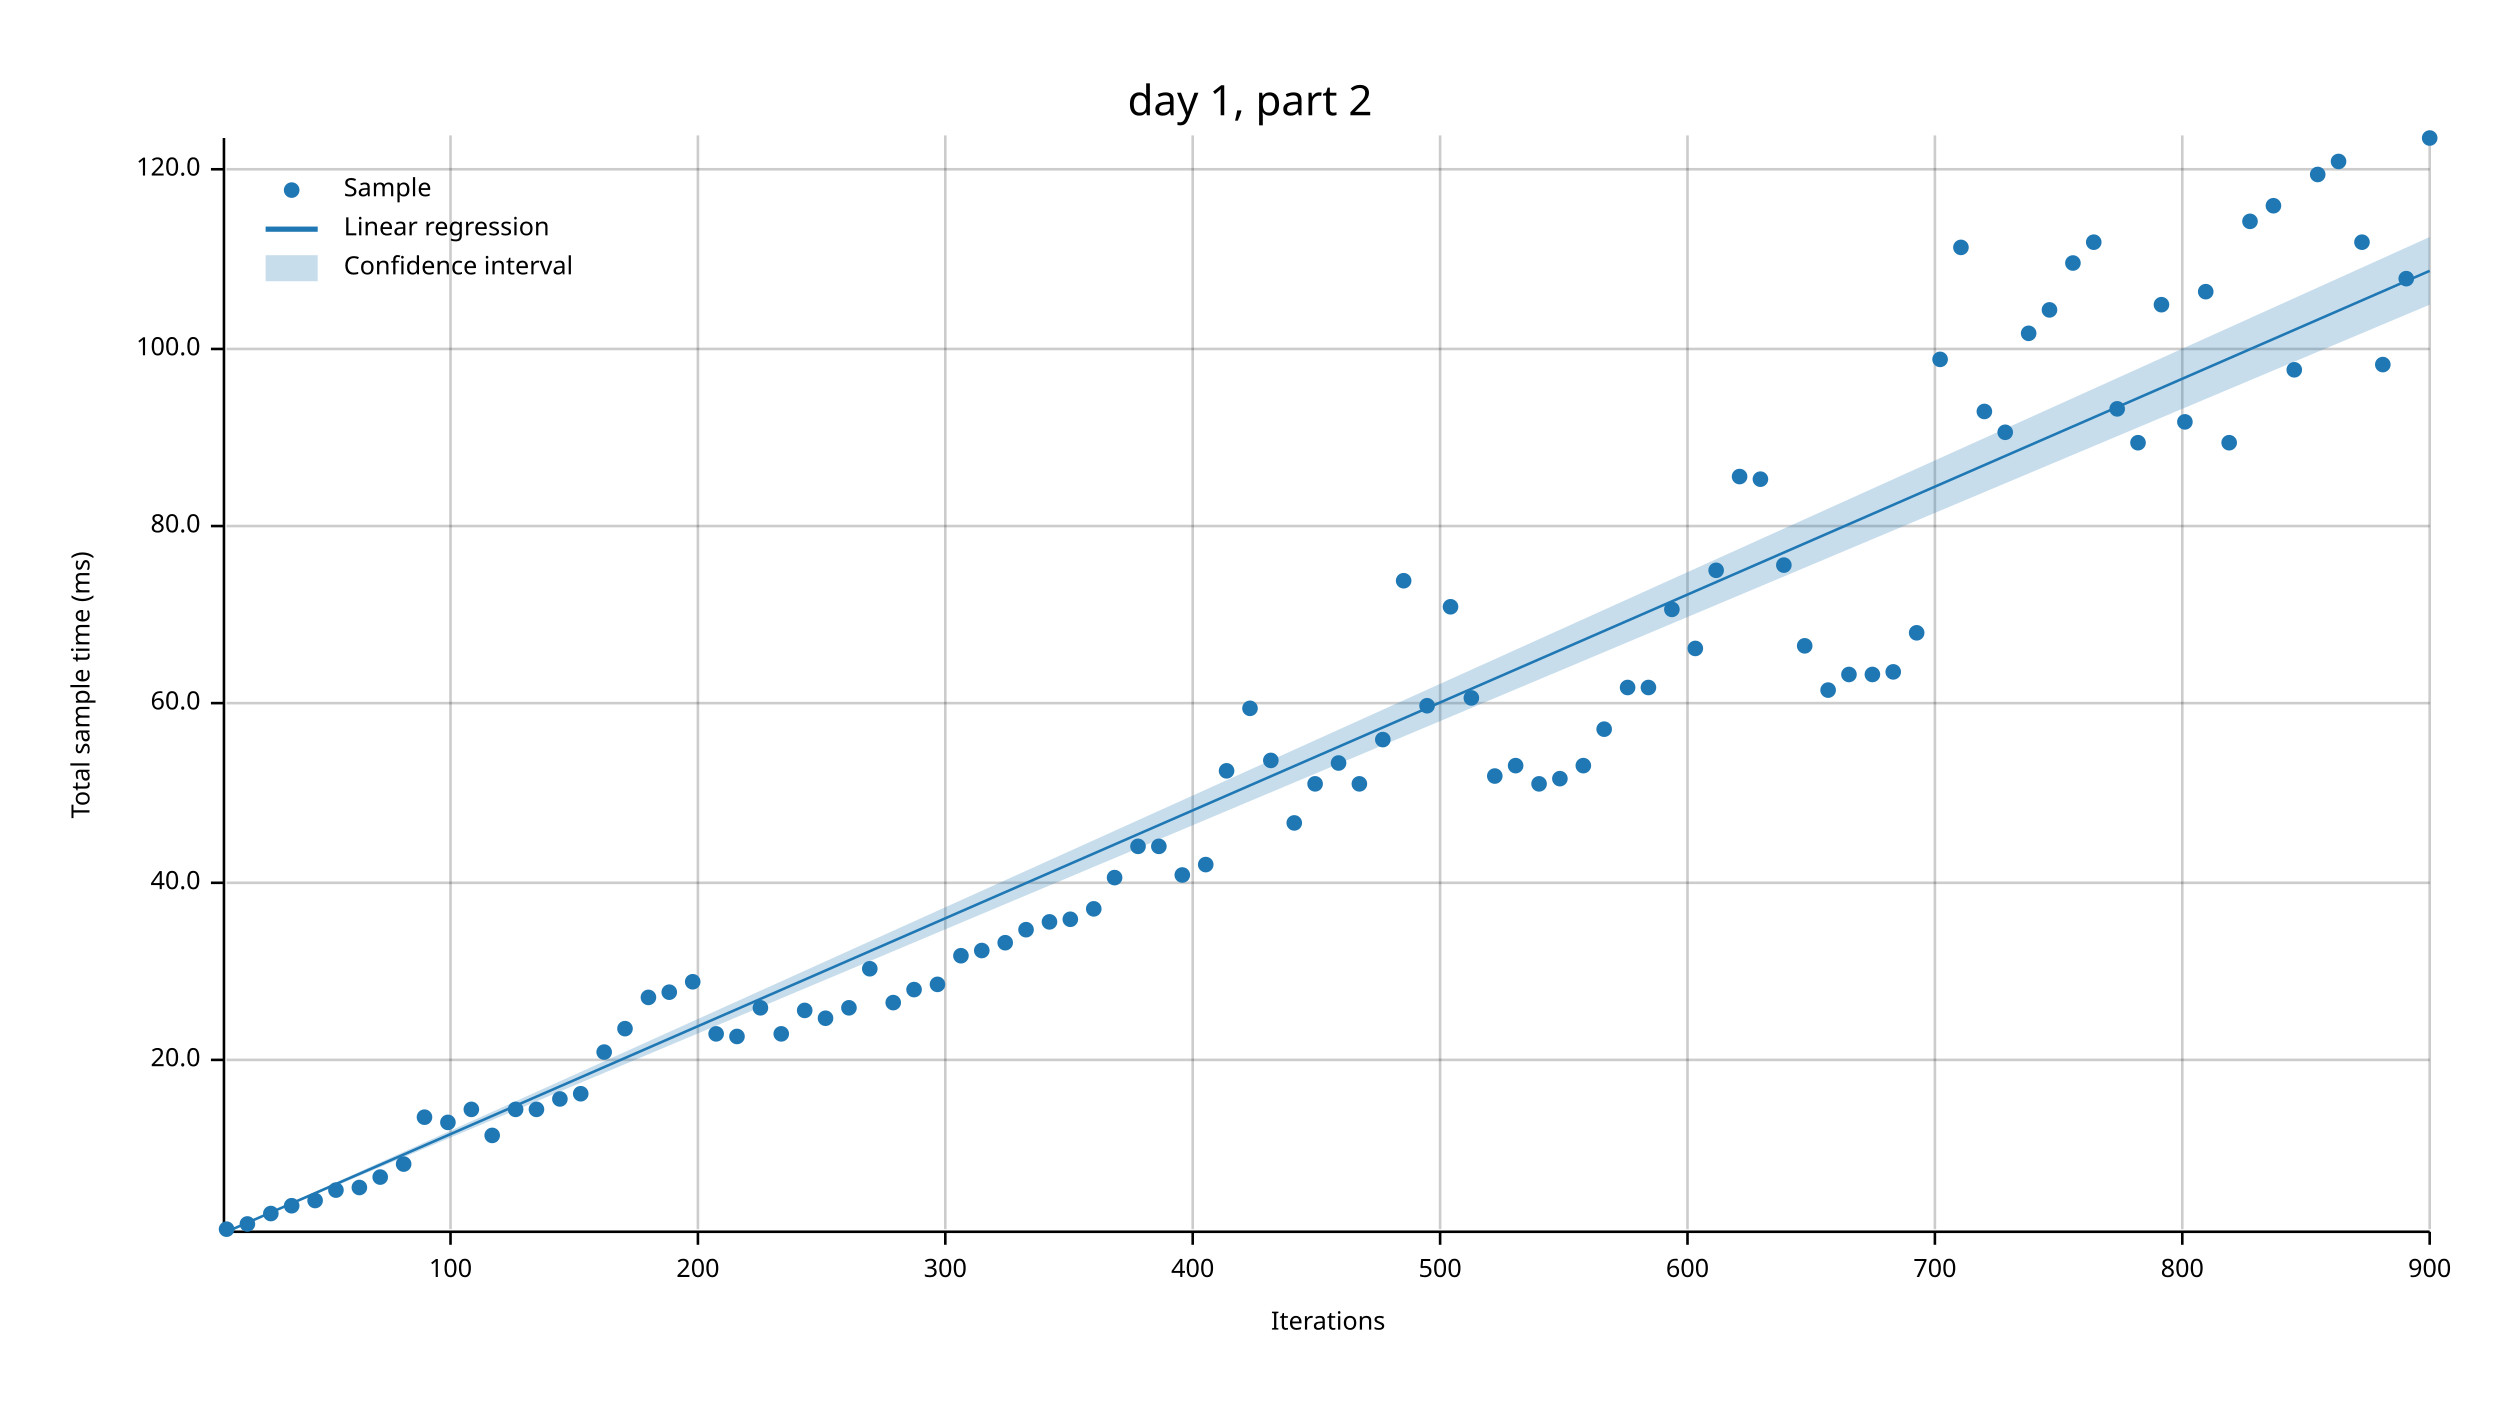
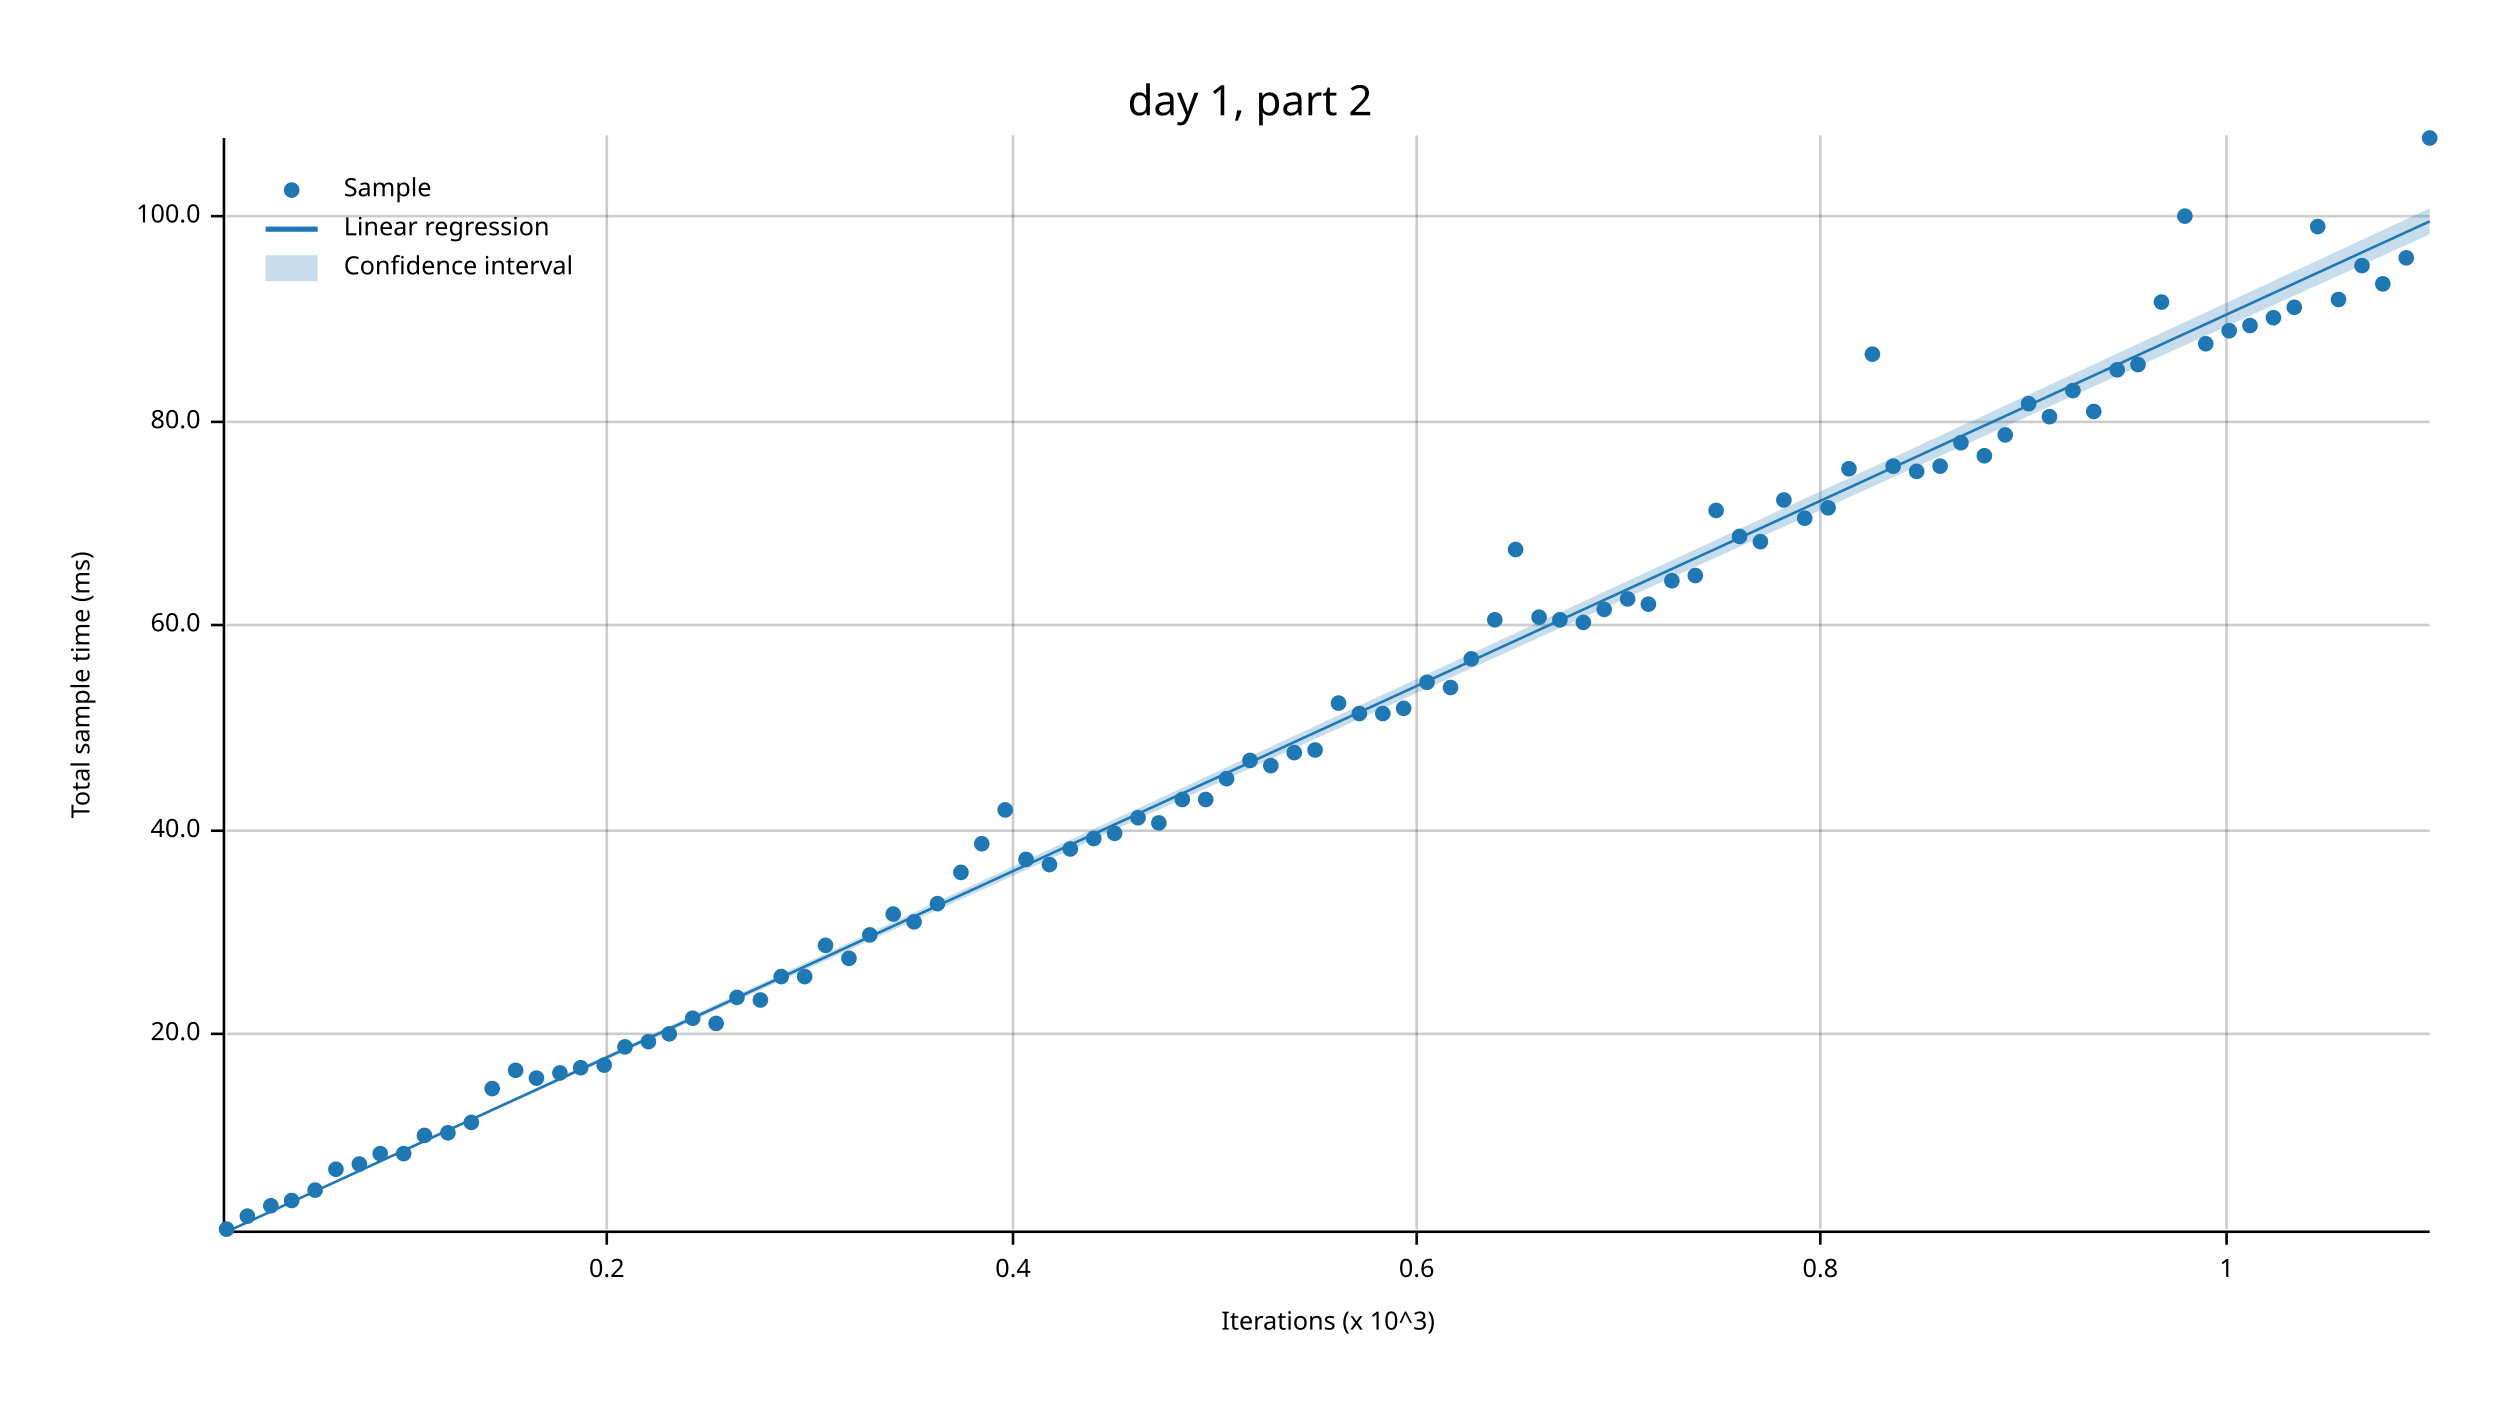
<svg xmlns="http://www.w3.org/2000/svg" width="960" height="540" viewBox="0 0 960 540">
  <text x="480" y="32" dy="0.76em" text-anchor="middle" font-family="sans-serif" font-size="16.129" opacity="1" fill="#000000">
day 1, part 2
</text>
  <text x="27" y="263" dy="0.76em" text-anchor="middle" font-family="sans-serif" font-size="9.677" opacity="1" fill="#000000" transform="rotate(270, 27, 263)">
Total sample time (ms)
</text>
  <text x="510" y="513" dy="-0.5ex" text-anchor="middle" font-family="sans-serif" font-size="9.677" opacity="1" fill="#000000">
- Iterations
+ Iterations (x 10^3)
</text>
-   <line opacity="0.2" stroke="#000000" stroke-width="1" x1="173" y1="472" x2="173" y2="52" />
-   <line opacity="0.2" stroke="#000000" stroke-width="1" x1="268" y1="472" x2="268" y2="52" />
-   <line opacity="0.2" stroke="#000000" stroke-width="1" x1="363" y1="472" x2="363" y2="52" />
-   <line opacity="0.2" stroke="#000000" stroke-width="1" x1="458" y1="472" x2="458" y2="52" />
-   <line opacity="0.2" stroke="#000000" stroke-width="1" x1="553" y1="472" x2="553" y2="52" />
-   <line opacity="0.2" stroke="#000000" stroke-width="1" x1="648" y1="472" x2="648" y2="52" />
-   <line opacity="0.2" stroke="#000000" stroke-width="1" x1="743" y1="472" x2="743" y2="52" />
-   <line opacity="0.2" stroke="#000000" stroke-width="1" x1="838" y1="472" x2="838" y2="52" />
-   <line opacity="0.2" stroke="#000000" stroke-width="1" x1="933" y1="472" x2="933" y2="52" />
-   <line opacity="0.2" stroke="#000000" stroke-width="1" x1="87" y1="407" x2="933" y2="407" />
-   <line opacity="0.2" stroke="#000000" stroke-width="1" x1="87" y1="339" x2="933" y2="339" />
-   <line opacity="0.2" stroke="#000000" stroke-width="1" x1="87" y1="270" x2="933" y2="270" />
-   <line opacity="0.2" stroke="#000000" stroke-width="1" x1="87" y1="202" x2="933" y2="202" />
-   <line opacity="0.2" stroke="#000000" stroke-width="1" x1="87" y1="134" x2="933" y2="134" />
-   <line opacity="0.2" stroke="#000000" stroke-width="1" x1="87" y1="65" x2="933" y2="65" />
+   <line opacity="0.2" stroke="#000000" stroke-width="1" x1="233" y1="472" x2="233" y2="52" />
+   <line opacity="0.2" stroke="#000000" stroke-width="1" x1="389" y1="472" x2="389" y2="52" />
+   <line opacity="0.2" stroke="#000000" stroke-width="1" x1="544" y1="472" x2="544" y2="52" />
+   <line opacity="0.2" stroke="#000000" stroke-width="1" x1="699" y1="472" x2="699" y2="52" />
+   <line opacity="0.2" stroke="#000000" stroke-width="1" x1="855" y1="472" x2="855" y2="52" />
+   <line opacity="0.2" stroke="#000000" stroke-width="1" x1="87" y1="397" x2="933" y2="397" />
+   <line opacity="0.2" stroke="#000000" stroke-width="1" x1="87" y1="319" x2="933" y2="319" />
+   <line opacity="0.2" stroke="#000000" stroke-width="1" x1="87" y1="240" x2="933" y2="240" />
+   <line opacity="0.2" stroke="#000000" stroke-width="1" x1="87" y1="162" x2="933" y2="162" />
+   <line opacity="0.2" stroke="#000000" stroke-width="1" x1="87" y1="83" x2="933" y2="83" />
  <polyline fill="none" opacity="1" stroke="#000000" stroke-width="1" points="86,53 86,473 " />
-   <text x="77" y="407" dy="0.5ex" text-anchor="end" font-family="sans-serif" font-size="9.677" opacity="1" fill="#000000">
+   <text x="77" y="397" dy="0.5ex" text-anchor="end" font-family="sans-serif" font-size="9.677" opacity="1" fill="#000000">
20.0
</text>
-   <polyline fill="none" opacity="1" stroke="#000000" stroke-width="1" points="81,407 86,407 " />
-   <text x="77" y="339" dy="0.5ex" text-anchor="end" font-family="sans-serif" font-size="9.677" opacity="1" fill="#000000">
+   <polyline fill="none" opacity="1" stroke="#000000" stroke-width="1" points="81,397 86,397 " />
+   <text x="77" y="319" dy="0.5ex" text-anchor="end" font-family="sans-serif" font-size="9.677" opacity="1" fill="#000000">
40.0
</text>
-   <polyline fill="none" opacity="1" stroke="#000000" stroke-width="1" points="81,339 86,339 " />
-   <text x="77" y="270" dy="0.5ex" text-anchor="end" font-family="sans-serif" font-size="9.677" opacity="1" fill="#000000">
+   <polyline fill="none" opacity="1" stroke="#000000" stroke-width="1" points="81,319 86,319 " />
+   <text x="77" y="240" dy="0.5ex" text-anchor="end" font-family="sans-serif" font-size="9.677" opacity="1" fill="#000000">
60.0
</text>
-   <polyline fill="none" opacity="1" stroke="#000000" stroke-width="1" points="81,270 86,270 " />
-   <text x="77" y="202" dy="0.5ex" text-anchor="end" font-family="sans-serif" font-size="9.677" opacity="1" fill="#000000">
+   <polyline fill="none" opacity="1" stroke="#000000" stroke-width="1" points="81,240 86,240 " />
+   <text x="77" y="162" dy="0.5ex" text-anchor="end" font-family="sans-serif" font-size="9.677" opacity="1" fill="#000000">
80.0
</text>
-   <polyline fill="none" opacity="1" stroke="#000000" stroke-width="1" points="81,202 86,202 " />
-   <text x="77" y="134" dy="0.5ex" text-anchor="end" font-family="sans-serif" font-size="9.677" opacity="1" fill="#000000">
+   <polyline fill="none" opacity="1" stroke="#000000" stroke-width="1" points="81,162 86,162 " />
+   <text x="77" y="83" dy="0.5ex" text-anchor="end" font-family="sans-serif" font-size="9.677" opacity="1" fill="#000000">
100.0
</text>
-   <polyline fill="none" opacity="1" stroke="#000000" stroke-width="1" points="81,134 86,134 " />
-   <text x="77" y="65" dy="0.5ex" text-anchor="end" font-family="sans-serif" font-size="9.677" opacity="1" fill="#000000">
- 120.0
+   <polyline fill="none" opacity="1" stroke="#000000" stroke-width="1" points="81,83 86,83 " />
+   <polyline fill="none" opacity="1" stroke="#000000" stroke-width="1" points="87,473 933,473 " />
+   <text x="233" y="483" dy="0.76em" text-anchor="middle" font-family="sans-serif" font-size="9.677" opacity="1" fill="#000000">
+ 0.2
</text>
-   <polyline fill="none" opacity="1" stroke="#000000" stroke-width="1" points="81,65 86,65 " />
-   <polyline fill="none" opacity="1" stroke="#000000" stroke-width="1" points="87,473 933,473 " />
-   <text x="173" y="483" dy="0.76em" text-anchor="middle" font-family="sans-serif" font-size="9.677" opacity="1" fill="#000000">
- 100
+   <polyline fill="none" opacity="1" stroke="#000000" stroke-width="1" points="233,473 233,478 " />
+   <text x="389" y="483" dy="0.76em" text-anchor="middle" font-family="sans-serif" font-size="9.677" opacity="1" fill="#000000">
+ 0.4
</text>
-   <polyline fill="none" opacity="1" stroke="#000000" stroke-width="1" points="173,473 173,478 " />
-   <text x="268" y="483" dy="0.76em" text-anchor="middle" font-family="sans-serif" font-size="9.677" opacity="1" fill="#000000">
- 200
+   <polyline fill="none" opacity="1" stroke="#000000" stroke-width="1" points="389,473 389,478 " />
+   <text x="544" y="483" dy="0.76em" text-anchor="middle" font-family="sans-serif" font-size="9.677" opacity="1" fill="#000000">
+ 0.6
</text>
-   <polyline fill="none" opacity="1" stroke="#000000" stroke-width="1" points="268,473 268,478 " />
-   <text x="363" y="483" dy="0.76em" text-anchor="middle" font-family="sans-serif" font-size="9.677" opacity="1" fill="#000000">
- 300
+   <polyline fill="none" opacity="1" stroke="#000000" stroke-width="1" points="544,473 544,478 " />
+   <text x="699" y="483" dy="0.76em" text-anchor="middle" font-family="sans-serif" font-size="9.677" opacity="1" fill="#000000">
+ 0.8
</text>
-   <polyline fill="none" opacity="1" stroke="#000000" stroke-width="1" points="363,473 363,478 " />
-   <text x="458" y="483" dy="0.76em" text-anchor="middle" font-family="sans-serif" font-size="9.677" opacity="1" fill="#000000">
- 400
+   <polyline fill="none" opacity="1" stroke="#000000" stroke-width="1" points="699,473 699,478 " />
+   <text x="855" y="483" dy="0.76em" text-anchor="middle" font-family="sans-serif" font-size="9.677" opacity="1" fill="#000000">
+ 1
</text>
-   <polyline fill="none" opacity="1" stroke="#000000" stroke-width="1" points="458,473 458,478 " />
-   <text x="553" y="483" dy="0.76em" text-anchor="middle" font-family="sans-serif" font-size="9.677" opacity="1" fill="#000000">
- 500
- </text>
-   <polyline fill="none" opacity="1" stroke="#000000" stroke-width="1" points="553,473 553,478 " />
-   <text x="648" y="483" dy="0.76em" text-anchor="middle" font-family="sans-serif" font-size="9.677" opacity="1" fill="#000000">
- 600
- </text>
-   <polyline fill="none" opacity="1" stroke="#000000" stroke-width="1" points="648,473 648,478 " />
-   <text x="743" y="483" dy="0.76em" text-anchor="middle" font-family="sans-serif" font-size="9.677" opacity="1" fill="#000000">
- 700
- </text>
-   <polyline fill="none" opacity="1" stroke="#000000" stroke-width="1" points="743,473 743,478 " />
-   <text x="838" y="483" dy="0.76em" text-anchor="middle" font-family="sans-serif" font-size="9.677" opacity="1" fill="#000000">
- 800
- </text>
-   <polyline fill="none" opacity="1" stroke="#000000" stroke-width="1" points="838,473 838,478 " />
-   <text x="933" y="483" dy="0.76em" text-anchor="middle" font-family="sans-serif" font-size="9.677" opacity="1" fill="#000000">
- 900
- </text>
-   <polyline fill="none" opacity="1" stroke="#000000" stroke-width="1" points="933,473 933,478 " />
+   <polyline fill="none" opacity="1" stroke="#000000" stroke-width="1" points="855,473 855,478 " />
  <circle cx="87" cy="472" r="3" opacity="1" fill="#1F78B4" stroke="none" />
-   <circle cx="95" cy="470" r="3" opacity="1" fill="#1F78B4" stroke="none" />
-   <circle cx="104" cy="466" r="3" opacity="1" fill="#1F78B4" stroke="none" />
-   <circle cx="112" cy="463" r="3" opacity="1" fill="#1F78B4" stroke="none" />
-   <circle cx="121" cy="461" r="3" opacity="1" fill="#1F78B4" stroke="none" />
-   <circle cx="129" cy="457" r="3" opacity="1" fill="#1F78B4" stroke="none" />
-   <circle cx="138" cy="456" r="3" opacity="1" fill="#1F78B4" stroke="none" />
-   <circle cx="146" cy="452" r="3" opacity="1" fill="#1F78B4" stroke="none" />
-   <circle cx="155" cy="447" r="3" opacity="1" fill="#1F78B4" stroke="none" />
-   <circle cx="163" cy="429" r="3" opacity="1" fill="#1F78B4" stroke="none" />
-   <circle cx="172" cy="431" r="3" opacity="1" fill="#1F78B4" stroke="none" />
-   <circle cx="181" cy="426" r="3" opacity="1" fill="#1F78B4" stroke="none" />
-   <circle cx="189" cy="436" r="3" opacity="1" fill="#1F78B4" stroke="none" />
-   <circle cx="198" cy="426" r="3" opacity="1" fill="#1F78B4" stroke="none" />
-   <circle cx="206" cy="426" r="3" opacity="1" fill="#1F78B4" stroke="none" />
-   <circle cx="215" cy="422" r="3" opacity="1" fill="#1F78B4" stroke="none" />
-   <circle cx="223" cy="420" r="3" opacity="1" fill="#1F78B4" stroke="none" />
-   <circle cx="232" cy="404" r="3" opacity="1" fill="#1F78B4" stroke="none" />
-   <circle cx="240" cy="395" r="3" opacity="1" fill="#1F78B4" stroke="none" />
-   <circle cx="249" cy="383" r="3" opacity="1" fill="#1F78B4" stroke="none" />
-   <circle cx="257" cy="381" r="3" opacity="1" fill="#1F78B4" stroke="none" />
-   <circle cx="266" cy="377" r="3" opacity="1" fill="#1F78B4" stroke="none" />
-   <circle cx="275" cy="397" r="3" opacity="1" fill="#1F78B4" stroke="none" />
-   <circle cx="283" cy="398" r="3" opacity="1" fill="#1F78B4" stroke="none" />
-   <circle cx="292" cy="387" r="3" opacity="1" fill="#1F78B4" stroke="none" />
-   <circle cx="300" cy="397" r="3" opacity="1" fill="#1F78B4" stroke="none" />
-   <circle cx="309" cy="388" r="3" opacity="1" fill="#1F78B4" stroke="none" />
-   <circle cx="317" cy="391" r="3" opacity="1" fill="#1F78B4" stroke="none" />
-   <circle cx="326" cy="387" r="3" opacity="1" fill="#1F78B4" stroke="none" />
-   <circle cx="334" cy="372" r="3" opacity="1" fill="#1F78B4" stroke="none" />
-   <circle cx="343" cy="385" r="3" opacity="1" fill="#1F78B4" stroke="none" />
-   <circle cx="351" cy="380" r="3" opacity="1" fill="#1F78B4" stroke="none" />
-   <circle cx="360" cy="378" r="3" opacity="1" fill="#1F78B4" stroke="none" />
-   <circle cx="369" cy="367" r="3" opacity="1" fill="#1F78B4" stroke="none" />
-   <circle cx="377" cy="365" r="3" opacity="1" fill="#1F78B4" stroke="none" />
-   <circle cx="386" cy="362" r="3" opacity="1" fill="#1F78B4" stroke="none" />
-   <circle cx="394" cy="357" r="3" opacity="1" fill="#1F78B4" stroke="none" />
-   <circle cx="403" cy="354" r="3" opacity="1" fill="#1F78B4" stroke="none" />
-   <circle cx="411" cy="353" r="3" opacity="1" fill="#1F78B4" stroke="none" />
-   <circle cx="420" cy="349" r="3" opacity="1" fill="#1F78B4" stroke="none" />
-   <circle cx="428" cy="337" r="3" opacity="1" fill="#1F78B4" stroke="none" />
-   <circle cx="437" cy="325" r="3" opacity="1" fill="#1F78B4" stroke="none" />
-   <circle cx="445" cy="325" r="3" opacity="1" fill="#1F78B4" stroke="none" />
-   <circle cx="454" cy="336" r="3" opacity="1" fill="#1F78B4" stroke="none" />
-   <circle cx="463" cy="332" r="3" opacity="1" fill="#1F78B4" stroke="none" />
-   <circle cx="471" cy="296" r="3" opacity="1" fill="#1F78B4" stroke="none" />
-   <circle cx="480" cy="272" r="3" opacity="1" fill="#1F78B4" stroke="none" />
-   <circle cx="488" cy="292" r="3" opacity="1" fill="#1F78B4" stroke="none" />
-   <circle cx="497" cy="316" r="3" opacity="1" fill="#1F78B4" stroke="none" />
-   <circle cx="505" cy="301" r="3" opacity="1" fill="#1F78B4" stroke="none" />
-   <circle cx="514" cy="293" r="3" opacity="1" fill="#1F78B4" stroke="none" />
-   <circle cx="522" cy="301" r="3" opacity="1" fill="#1F78B4" stroke="none" />
-   <circle cx="531" cy="284" r="3" opacity="1" fill="#1F78B4" stroke="none" />
-   <circle cx="539" cy="223" r="3" opacity="1" fill="#1F78B4" stroke="none" />
-   <circle cx="548" cy="271" r="3" opacity="1" fill="#1F78B4" stroke="none" />
-   <circle cx="557" cy="233" r="3" opacity="1" fill="#1F78B4" stroke="none" />
-   <circle cx="565" cy="268" r="3" opacity="1" fill="#1F78B4" stroke="none" />
-   <circle cx="574" cy="298" r="3" opacity="1" fill="#1F78B4" stroke="none" />
-   <circle cx="582" cy="294" r="3" opacity="1" fill="#1F78B4" stroke="none" />
-   <circle cx="591" cy="301" r="3" opacity="1" fill="#1F78B4" stroke="none" />
-   <circle cx="599" cy="299" r="3" opacity="1" fill="#1F78B4" stroke="none" />
-   <circle cx="608" cy="294" r="3" opacity="1" fill="#1F78B4" stroke="none" />
-   <circle cx="616" cy="280" r="3" opacity="1" fill="#1F78B4" stroke="none" />
-   <circle cx="625" cy="264" r="3" opacity="1" fill="#1F78B4" stroke="none" />
-   <circle cx="633" cy="264" r="3" opacity="1" fill="#1F78B4" stroke="none" />
-   <circle cx="642" cy="234" r="3" opacity="1" fill="#1F78B4" stroke="none" />
-   <circle cx="651" cy="249" r="3" opacity="1" fill="#1F78B4" stroke="none" />
-   <circle cx="659" cy="219" r="3" opacity="1" fill="#1F78B4" stroke="none" />
-   <circle cx="668" cy="183" r="3" opacity="1" fill="#1F78B4" stroke="none" />
-   <circle cx="676" cy="184" r="3" opacity="1" fill="#1F78B4" stroke="none" />
-   <circle cx="685" cy="217" r="3" opacity="1" fill="#1F78B4" stroke="none" />
-   <circle cx="693" cy="248" r="3" opacity="1" fill="#1F78B4" stroke="none" />
-   <circle cx="702" cy="265" r="3" opacity="1" fill="#1F78B4" stroke="none" />
-   <circle cx="710" cy="259" r="3" opacity="1" fill="#1F78B4" stroke="none" />
-   <circle cx="719" cy="259" r="3" opacity="1" fill="#1F78B4" stroke="none" />
-   <circle cx="727" cy="258" r="3" opacity="1" fill="#1F78B4" stroke="none" />
-   <circle cx="736" cy="243" r="3" opacity="1" fill="#1F78B4" stroke="none" />
-   <circle cx="745" cy="138" r="3" opacity="1" fill="#1F78B4" stroke="none" />
-   <circle cx="753" cy="95" r="3" opacity="1" fill="#1F78B4" stroke="none" />
-   <circle cx="762" cy="158" r="3" opacity="1" fill="#1F78B4" stroke="none" />
-   <circle cx="770" cy="166" r="3" opacity="1" fill="#1F78B4" stroke="none" />
-   <circle cx="779" cy="128" r="3" opacity="1" fill="#1F78B4" stroke="none" />
-   <circle cx="787" cy="119" r="3" opacity="1" fill="#1F78B4" stroke="none" />
-   <circle cx="796" cy="101" r="3" opacity="1" fill="#1F78B4" stroke="none" />
-   <circle cx="804" cy="93" r="3" opacity="1" fill="#1F78B4" stroke="none" />
-   <circle cx="813" cy="157" r="3" opacity="1" fill="#1F78B4" stroke="none" />
-   <circle cx="821" cy="170" r="3" opacity="1" fill="#1F78B4" stroke="none" />
-   <circle cx="830" cy="117" r="3" opacity="1" fill="#1F78B4" stroke="none" />
-   <circle cx="839" cy="162" r="3" opacity="1" fill="#1F78B4" stroke="none" />
-   <circle cx="847" cy="112" r="3" opacity="1" fill="#1F78B4" stroke="none" />
-   <circle cx="856" cy="170" r="3" opacity="1" fill="#1F78B4" stroke="none" />
-   <circle cx="864" cy="85" r="3" opacity="1" fill="#1F78B4" stroke="none" />
-   <circle cx="873" cy="79" r="3" opacity="1" fill="#1F78B4" stroke="none" />
-   <circle cx="881" cy="142" r="3" opacity="1" fill="#1F78B4" stroke="none" />
-   <circle cx="890" cy="67" r="3" opacity="1" fill="#1F78B4" stroke="none" />
-   <circle cx="898" cy="62" r="3" opacity="1" fill="#1F78B4" stroke="none" />
-   <circle cx="907" cy="93" r="3" opacity="1" fill="#1F78B4" stroke="none" />
-   <circle cx="915" cy="140" r="3" opacity="1" fill="#1F78B4" stroke="none" />
-   <circle cx="924" cy="107" r="3" opacity="1" fill="#1F78B4" stroke="none" />
+   <circle cx="95" cy="467" r="3" opacity="1" fill="#1F78B4" stroke="none" />
+   <circle cx="104" cy="463" r="3" opacity="1" fill="#1F78B4" stroke="none" />
+   <circle cx="112" cy="461" r="3" opacity="1" fill="#1F78B4" stroke="none" />
+   <circle cx="121" cy="457" r="3" opacity="1" fill="#1F78B4" stroke="none" />
+   <circle cx="129" cy="449" r="3" opacity="1" fill="#1F78B4" stroke="none" />
+   <circle cx="138" cy="447" r="3" opacity="1" fill="#1F78B4" stroke="none" />
+   <circle cx="146" cy="443" r="3" opacity="1" fill="#1F78B4" stroke="none" />
+   <circle cx="155" cy="443" r="3" opacity="1" fill="#1F78B4" stroke="none" />
+   <circle cx="163" cy="436" r="3" opacity="1" fill="#1F78B4" stroke="none" />
+   <circle cx="172" cy="435" r="3" opacity="1" fill="#1F78B4" stroke="none" />
+   <circle cx="181" cy="431" r="3" opacity="1" fill="#1F78B4" stroke="none" />
+   <circle cx="189" cy="418" r="3" opacity="1" fill="#1F78B4" stroke="none" />
+   <circle cx="198" cy="411" r="3" opacity="1" fill="#1F78B4" stroke="none" />
+   <circle cx="206" cy="414" r="3" opacity="1" fill="#1F78B4" stroke="none" />
+   <circle cx="215" cy="412" r="3" opacity="1" fill="#1F78B4" stroke="none" />
+   <circle cx="223" cy="410" r="3" opacity="1" fill="#1F78B4" stroke="none" />
+   <circle cx="232" cy="409" r="3" opacity="1" fill="#1F78B4" stroke="none" />
+   <circle cx="240" cy="402" r="3" opacity="1" fill="#1F78B4" stroke="none" />
+   <circle cx="249" cy="400" r="3" opacity="1" fill="#1F78B4" stroke="none" />
+   <circle cx="257" cy="397" r="3" opacity="1" fill="#1F78B4" stroke="none" />
+   <circle cx="266" cy="391" r="3" opacity="1" fill="#1F78B4" stroke="none" />
+   <circle cx="275" cy="393" r="3" opacity="1" fill="#1F78B4" stroke="none" />
+   <circle cx="283" cy="383" r="3" opacity="1" fill="#1F78B4" stroke="none" />
+   <circle cx="292" cy="384" r="3" opacity="1" fill="#1F78B4" stroke="none" />
+   <circle cx="300" cy="375" r="3" opacity="1" fill="#1F78B4" stroke="none" />
+   <circle cx="309" cy="375" r="3" opacity="1" fill="#1F78B4" stroke="none" />
+   <circle cx="317" cy="363" r="3" opacity="1" fill="#1F78B4" stroke="none" />
+   <circle cx="326" cy="368" r="3" opacity="1" fill="#1F78B4" stroke="none" />
+   <circle cx="334" cy="359" r="3" opacity="1" fill="#1F78B4" stroke="none" />
+   <circle cx="343" cy="351" r="3" opacity="1" fill="#1F78B4" stroke="none" />
+   <circle cx="351" cy="354" r="3" opacity="1" fill="#1F78B4" stroke="none" />
+   <circle cx="360" cy="347" r="3" opacity="1" fill="#1F78B4" stroke="none" />
+   <circle cx="369" cy="335" r="3" opacity="1" fill="#1F78B4" stroke="none" />
+   <circle cx="377" cy="324" r="3" opacity="1" fill="#1F78B4" stroke="none" />
+   <circle cx="386" cy="311" r="3" opacity="1" fill="#1F78B4" stroke="none" />
+   <circle cx="394" cy="330" r="3" opacity="1" fill="#1F78B4" stroke="none" />
+   <circle cx="403" cy="332" r="3" opacity="1" fill="#1F78B4" stroke="none" />
+   <circle cx="411" cy="326" r="3" opacity="1" fill="#1F78B4" stroke="none" />
+   <circle cx="420" cy="322" r="3" opacity="1" fill="#1F78B4" stroke="none" />
+   <circle cx="428" cy="320" r="3" opacity="1" fill="#1F78B4" stroke="none" />
+   <circle cx="437" cy="314" r="3" opacity="1" fill="#1F78B4" stroke="none" />
+   <circle cx="445" cy="316" r="3" opacity="1" fill="#1F78B4" stroke="none" />
+   <circle cx="454" cy="307" r="3" opacity="1" fill="#1F78B4" stroke="none" />
+   <circle cx="463" cy="307" r="3" opacity="1" fill="#1F78B4" stroke="none" />
+   <circle cx="471" cy="299" r="3" opacity="1" fill="#1F78B4" stroke="none" />
+   <circle cx="480" cy="292" r="3" opacity="1" fill="#1F78B4" stroke="none" />
+   <circle cx="488" cy="294" r="3" opacity="1" fill="#1F78B4" stroke="none" />
+   <circle cx="497" cy="289" r="3" opacity="1" fill="#1F78B4" stroke="none" />
+   <circle cx="505" cy="288" r="3" opacity="1" fill="#1F78B4" stroke="none" />
+   <circle cx="514" cy="270" r="3" opacity="1" fill="#1F78B4" stroke="none" />
+   <circle cx="522" cy="274" r="3" opacity="1" fill="#1F78B4" stroke="none" />
+   <circle cx="531" cy="274" r="3" opacity="1" fill="#1F78B4" stroke="none" />
+   <circle cx="539" cy="272" r="3" opacity="1" fill="#1F78B4" stroke="none" />
+   <circle cx="548" cy="262" r="3" opacity="1" fill="#1F78B4" stroke="none" />
+   <circle cx="557" cy="264" r="3" opacity="1" fill="#1F78B4" stroke="none" />
+   <circle cx="565" cy="253" r="3" opacity="1" fill="#1F78B4" stroke="none" />
+   <circle cx="574" cy="238" r="3" opacity="1" fill="#1F78B4" stroke="none" />
+   <circle cx="582" cy="211" r="3" opacity="1" fill="#1F78B4" stroke="none" />
+   <circle cx="591" cy="237" r="3" opacity="1" fill="#1F78B4" stroke="none" />
+   <circle cx="599" cy="238" r="3" opacity="1" fill="#1F78B4" stroke="none" />
+   <circle cx="608" cy="239" r="3" opacity="1" fill="#1F78B4" stroke="none" />
+   <circle cx="616" cy="234" r="3" opacity="1" fill="#1F78B4" stroke="none" />
+   <circle cx="625" cy="230" r="3" opacity="1" fill="#1F78B4" stroke="none" />
+   <circle cx="633" cy="232" r="3" opacity="1" fill="#1F78B4" stroke="none" />
+   <circle cx="642" cy="223" r="3" opacity="1" fill="#1F78B4" stroke="none" />
+   <circle cx="651" cy="221" r="3" opacity="1" fill="#1F78B4" stroke="none" />
+   <circle cx="659" cy="196" r="3" opacity="1" fill="#1F78B4" stroke="none" />
+   <circle cx="668" cy="206" r="3" opacity="1" fill="#1F78B4" stroke="none" />
+   <circle cx="676" cy="208" r="3" opacity="1" fill="#1F78B4" stroke="none" />
+   <circle cx="685" cy="192" r="3" opacity="1" fill="#1F78B4" stroke="none" />
+   <circle cx="693" cy="199" r="3" opacity="1" fill="#1F78B4" stroke="none" />
+   <circle cx="702" cy="195" r="3" opacity="1" fill="#1F78B4" stroke="none" />
+   <circle cx="710" cy="180" r="3" opacity="1" fill="#1F78B4" stroke="none" />
+   <circle cx="719" cy="136" r="3" opacity="1" fill="#1F78B4" stroke="none" />
+   <circle cx="727" cy="179" r="3" opacity="1" fill="#1F78B4" stroke="none" />
+   <circle cx="736" cy="181" r="3" opacity="1" fill="#1F78B4" stroke="none" />
+   <circle cx="745" cy="179" r="3" opacity="1" fill="#1F78B4" stroke="none" />
+   <circle cx="753" cy="170" r="3" opacity="1" fill="#1F78B4" stroke="none" />
+   <circle cx="762" cy="175" r="3" opacity="1" fill="#1F78B4" stroke="none" />
+   <circle cx="770" cy="167" r="3" opacity="1" fill="#1F78B4" stroke="none" />
+   <circle cx="779" cy="155" r="3" opacity="1" fill="#1F78B4" stroke="none" />
+   <circle cx="787" cy="160" r="3" opacity="1" fill="#1F78B4" stroke="none" />
+   <circle cx="796" cy="150" r="3" opacity="1" fill="#1F78B4" stroke="none" />
+   <circle cx="804" cy="158" r="3" opacity="1" fill="#1F78B4" stroke="none" />
+   <circle cx="813" cy="142" r="3" opacity="1" fill="#1F78B4" stroke="none" />
+   <circle cx="821" cy="140" r="3" opacity="1" fill="#1F78B4" stroke="none" />
+   <circle cx="830" cy="116" r="3" opacity="1" fill="#1F78B4" stroke="none" />
+   <circle cx="839" cy="83" r="3" opacity="1" fill="#1F78B4" stroke="none" />
+   <circle cx="847" cy="132" r="3" opacity="1" fill="#1F78B4" stroke="none" />
+   <circle cx="856" cy="127" r="3" opacity="1" fill="#1F78B4" stroke="none" />
+   <circle cx="864" cy="125" r="3" opacity="1" fill="#1F78B4" stroke="none" />
+   <circle cx="873" cy="122" r="3" opacity="1" fill="#1F78B4" stroke="none" />
+   <circle cx="881" cy="118" r="3" opacity="1" fill="#1F78B4" stroke="none" />
+   <circle cx="890" cy="87" r="3" opacity="1" fill="#1F78B4" stroke="none" />
+   <circle cx="898" cy="115" r="3" opacity="1" fill="#1F78B4" stroke="none" />
+   <circle cx="907" cy="102" r="3" opacity="1" fill="#1F78B4" stroke="none" />
+   <circle cx="915" cy="109" r="3" opacity="1" fill="#1F78B4" stroke="none" />
+   <circle cx="924" cy="99" r="3" opacity="1" fill="#1F78B4" stroke="none" />
  <circle cx="933" cy="53" r="3" opacity="1" fill="#1F78B4" stroke="none" />
-   <polyline fill="none" opacity="1" stroke="#1F78B4" stroke-width="1" points="87,473 933,104 " />
-   <polygon opacity="0.25" fill="#1F78B4" points="87,473 933,117 933,91 " />
+   <polyline fill="none" opacity="1" stroke="#1F78B4" stroke-width="1" points="87,473 933,85 " />
+   <polygon opacity="0.25" fill="#1F78B4" points="87,473 933,90 933,80 " />
  <text x="132" y="68" dy="0.76em" text-anchor="start" font-family="sans-serif" font-size="9.677" opacity="1" fill="#000000">
Sample
</text>
  <text x="132" y="83" dy="0.76em" text-anchor="start" font-family="sans-serif" font-size="9.677" opacity="1" fill="#000000">
Linear regression
</text>
  <text x="132" y="98" dy="0.76em" text-anchor="start" font-family="sans-serif" font-size="9.677" opacity="1" fill="#000000">
Confidence interval
</text>
  <circle cx="112" cy="73" r="3" opacity="1" fill="#1F78B4" stroke="none" />
  <polyline fill="none" opacity="1" stroke="#1F78B4" stroke-width="2" points="102,88 122,88 " />
  <rect x="102" y="98" width="20" height="10" opacity="0.25" fill="#1F78B4" stroke="none" />
</svg>
